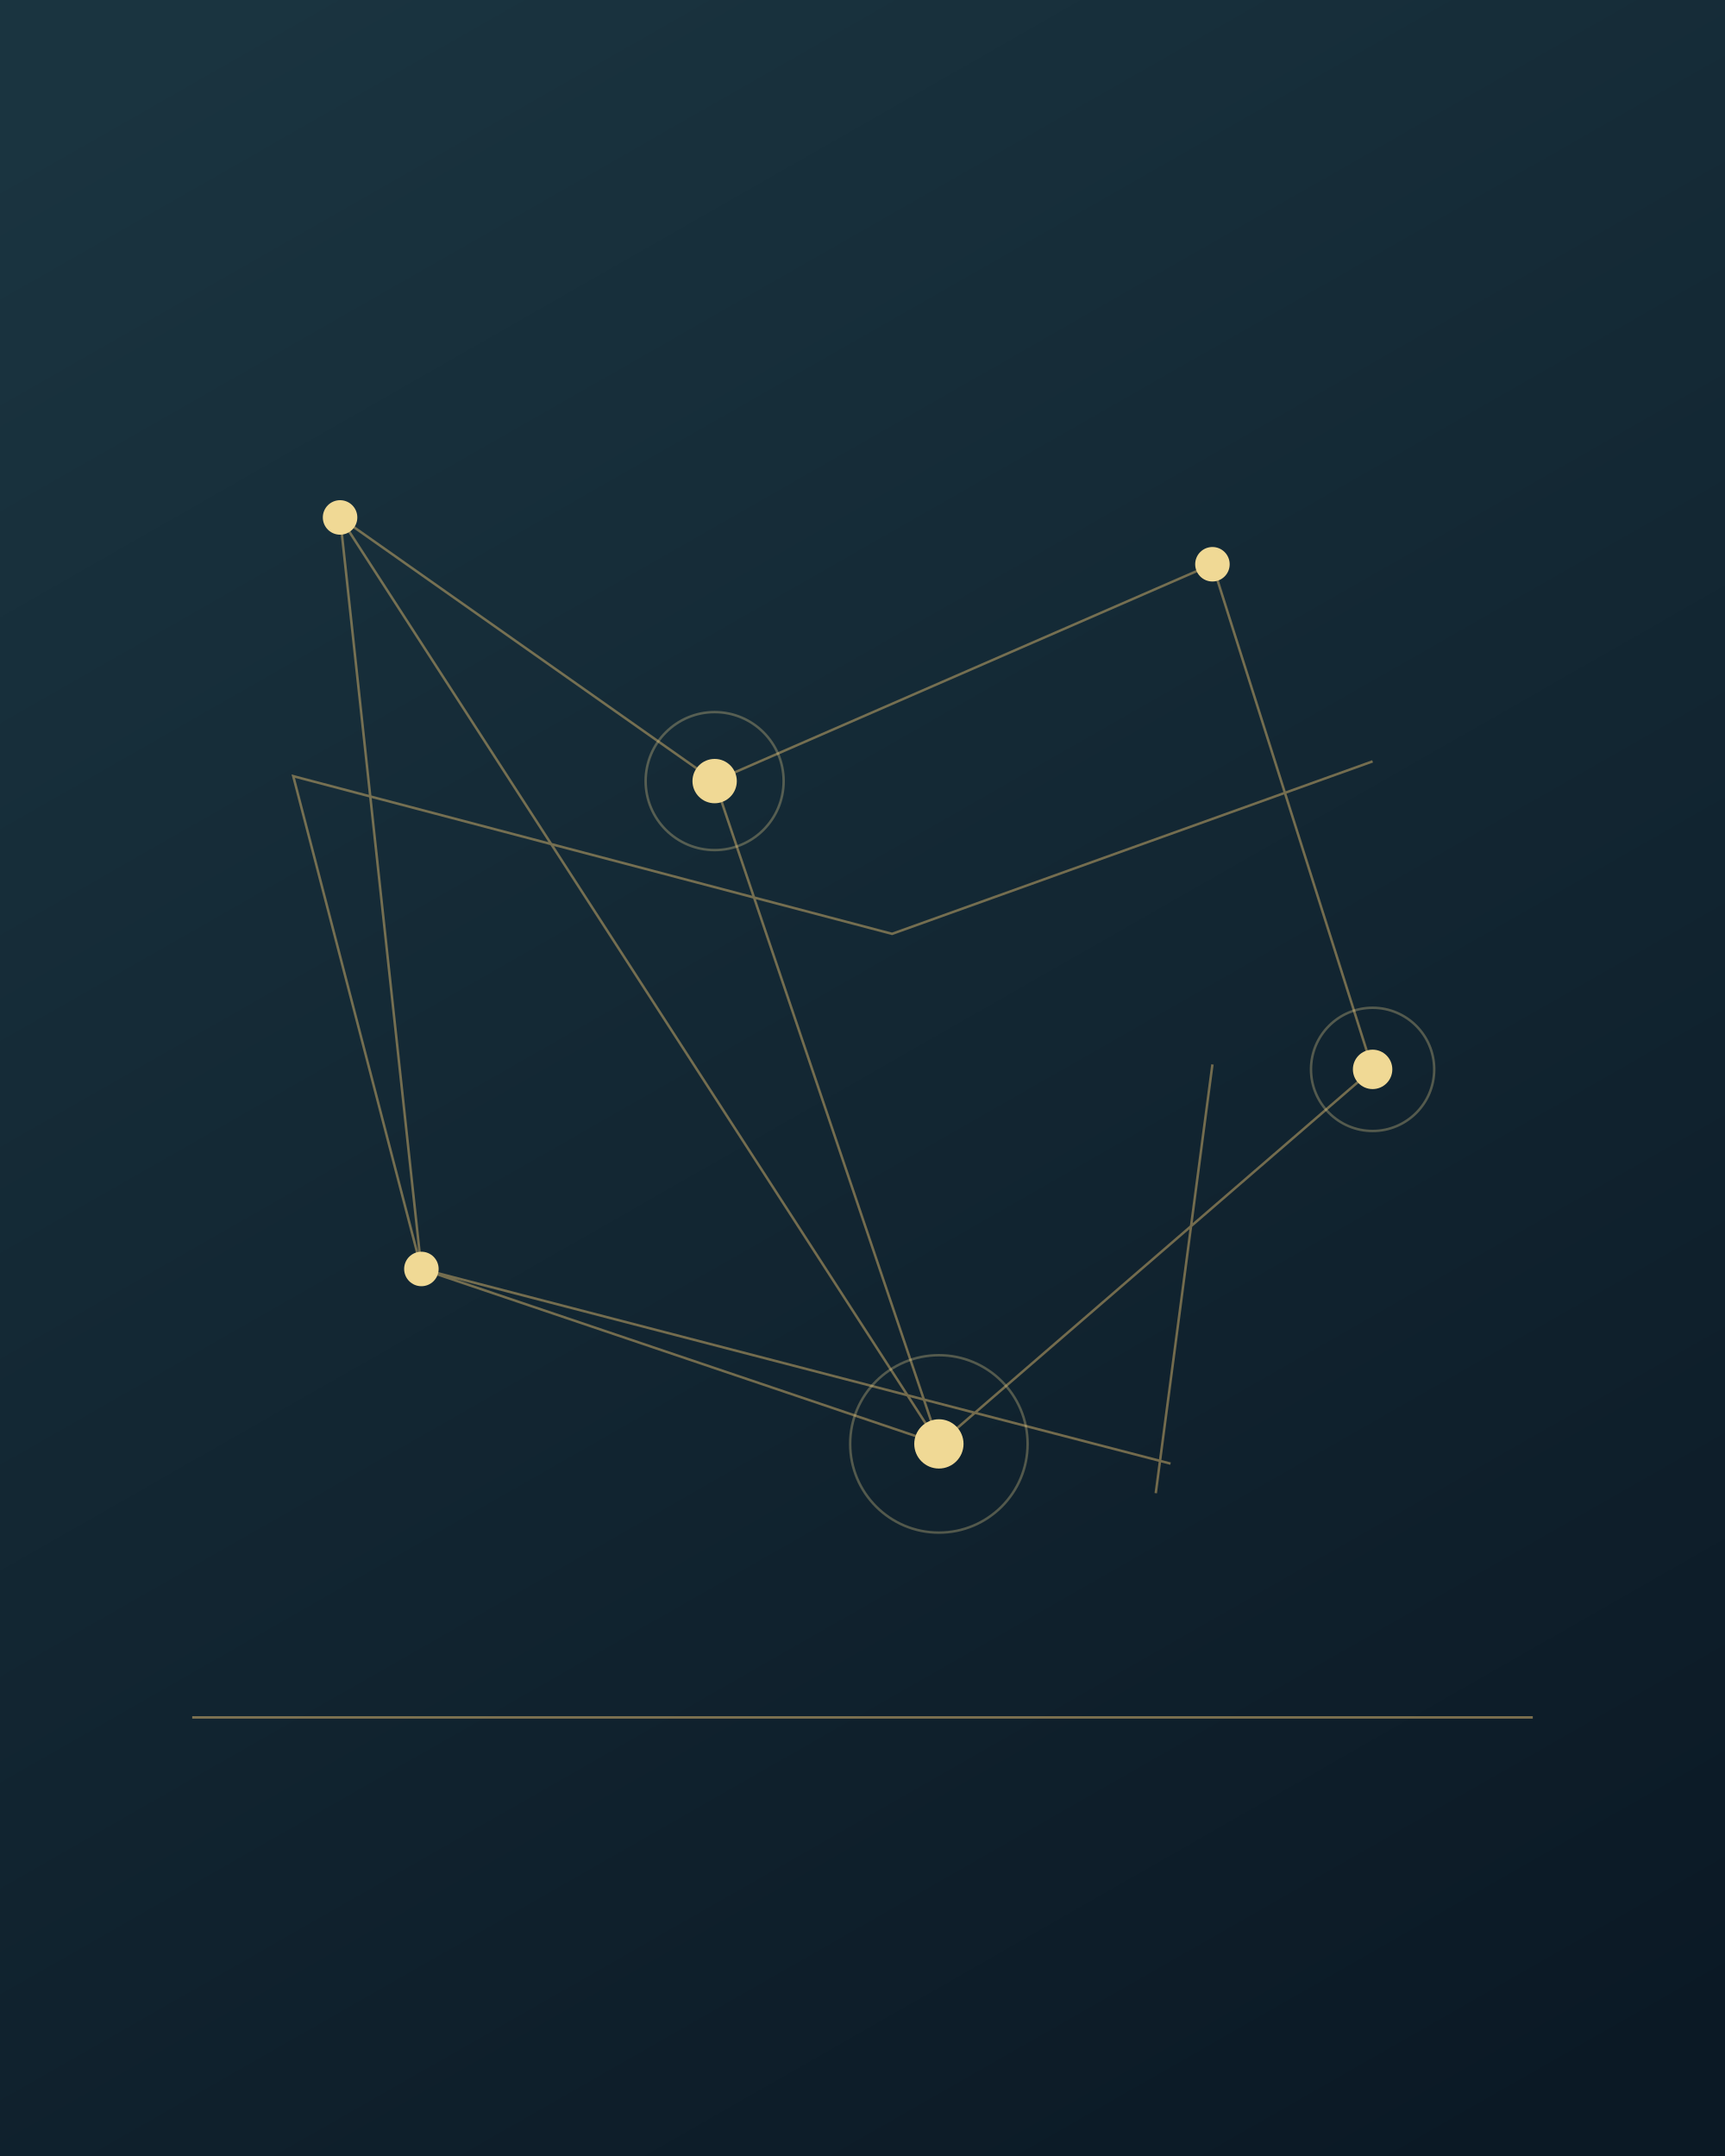
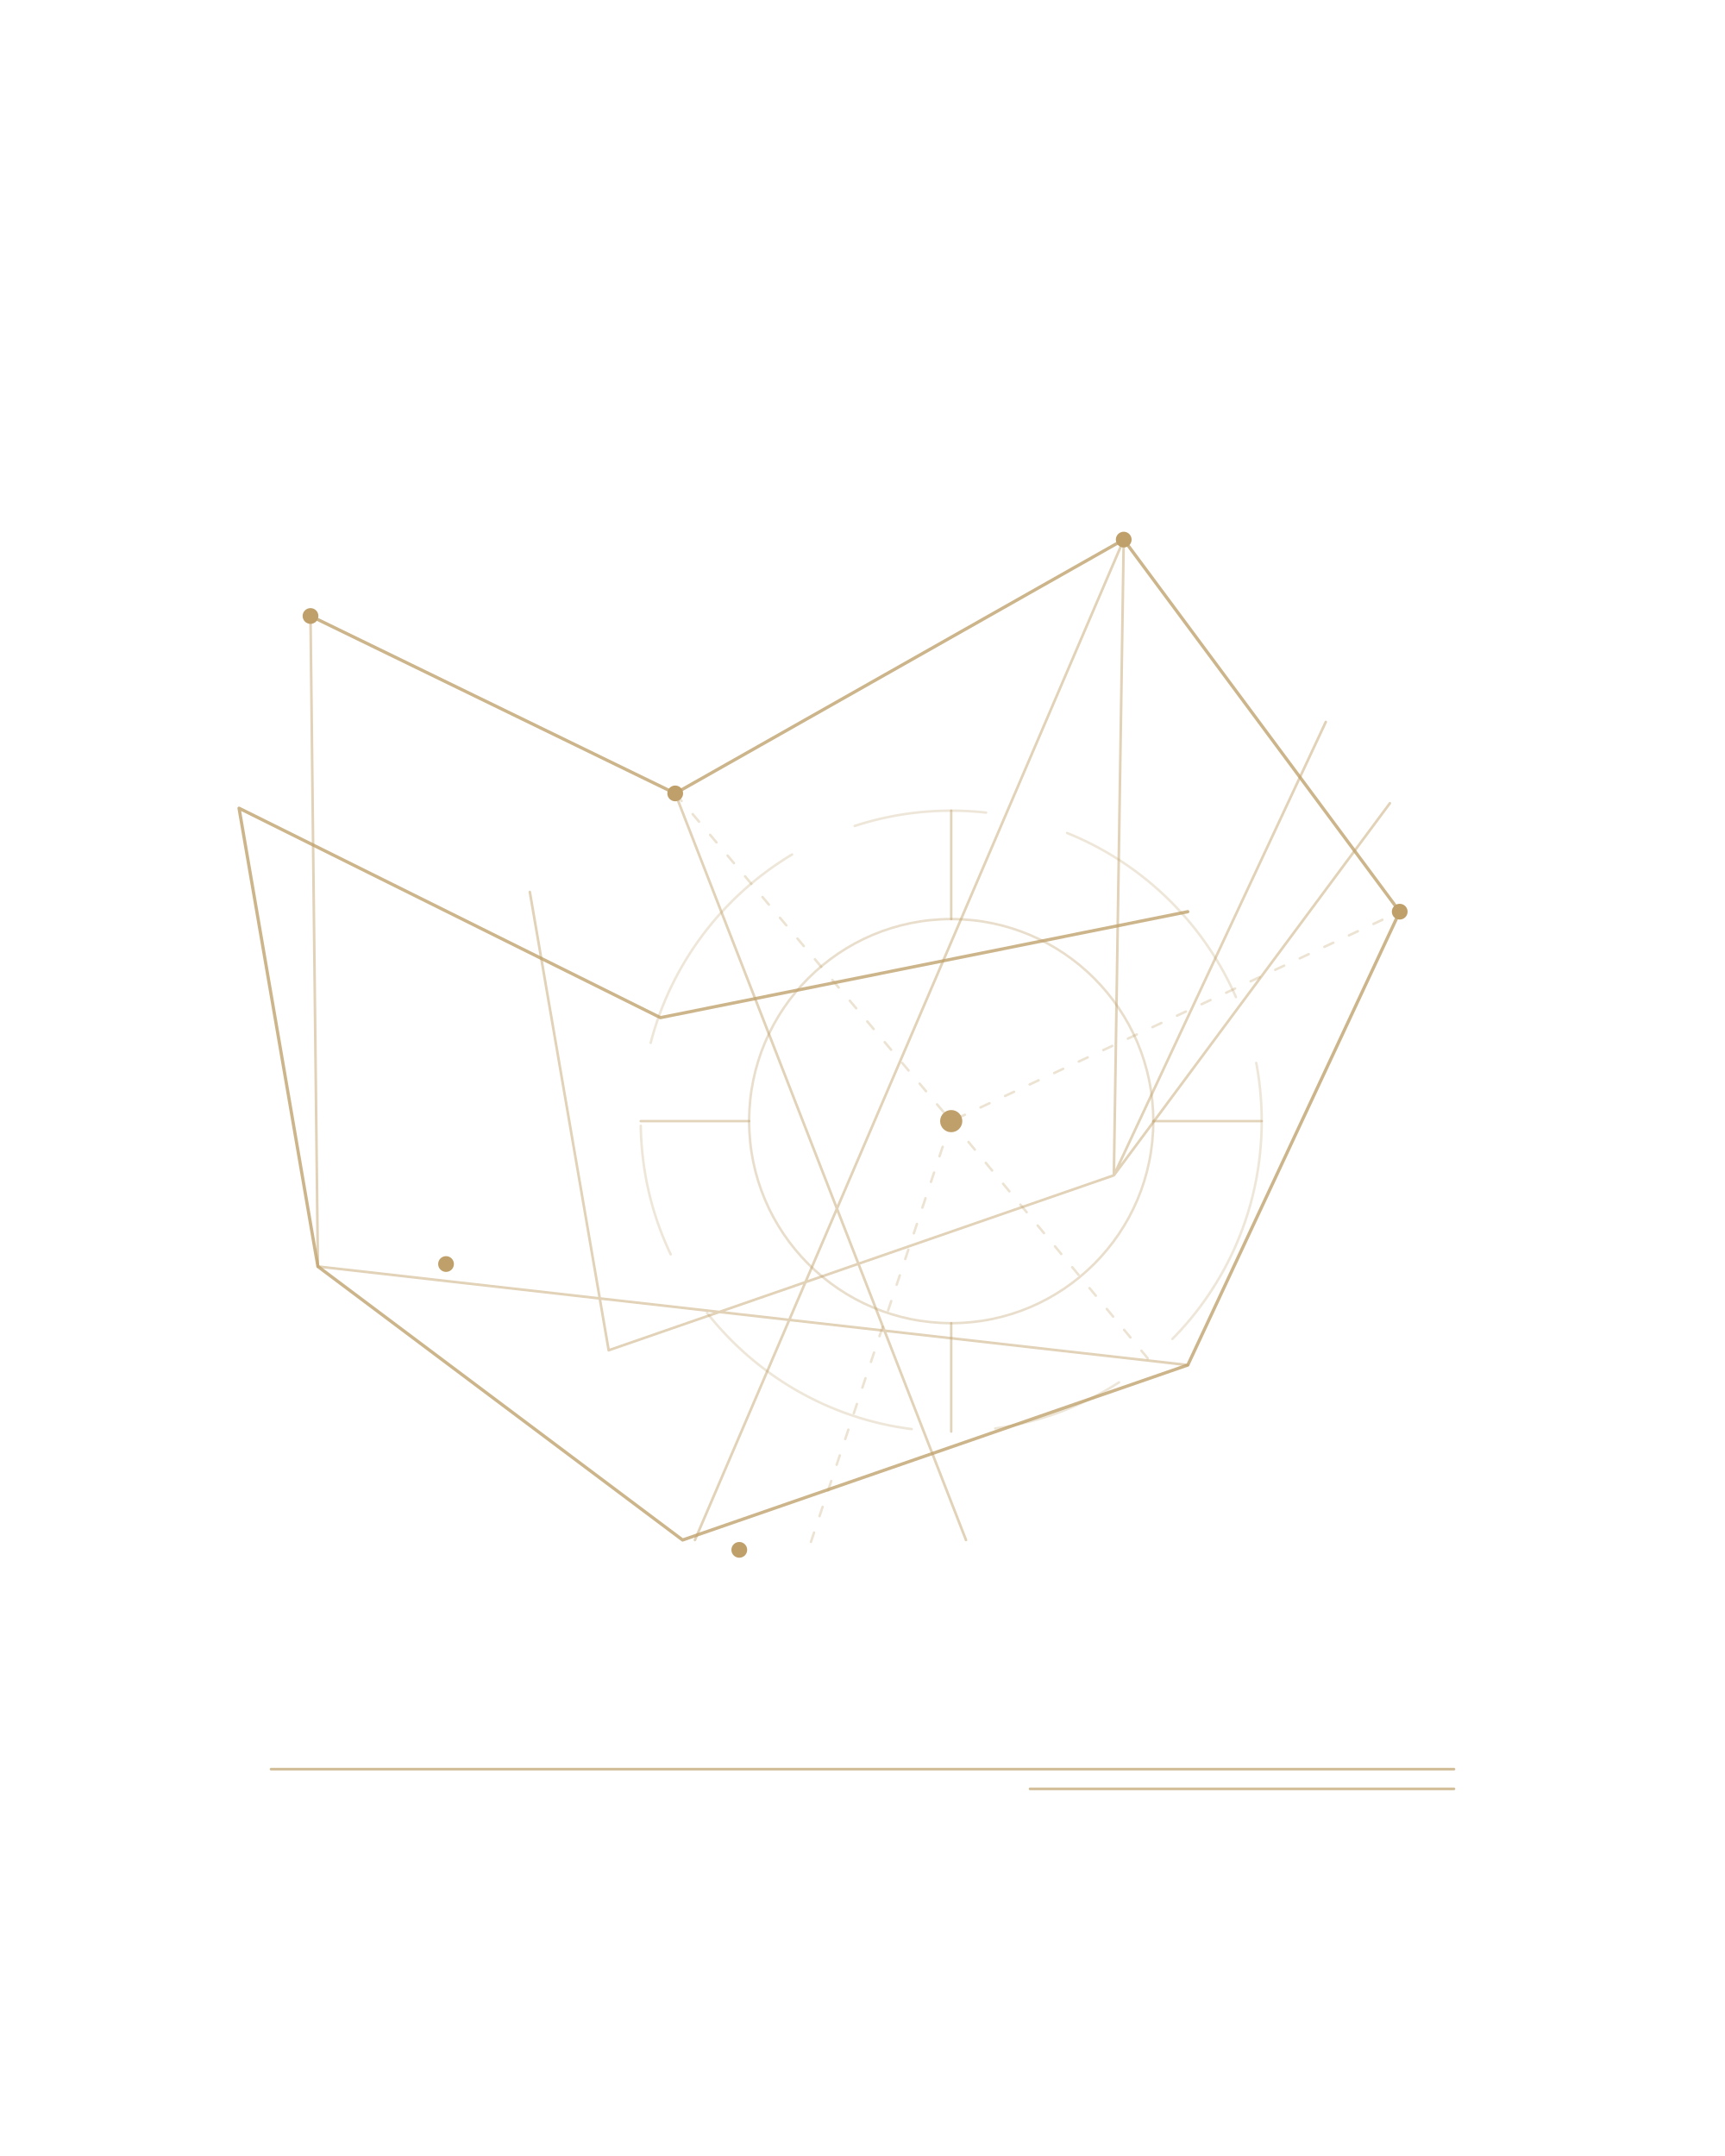
<svg xmlns="http://www.w3.org/2000/svg" viewBox="0 0 700 875" fill="none">
-   <defs>
-     <linearGradient id="b" x1="100" y1="0" x2="600" y2="875" gradientUnits="userSpaceOnUse">
-       <stop stop-color="#1a3440" />
-       <stop offset="1" stop-color="#0b1925" />
-     </linearGradient>
-   </defs>
-   <path fill="url(#b)" d="M0 0h700v875H0z" />
-   <g stroke="#d6b56d" stroke-opacity=".5">
-     <path d="m138 210 152 107 202-88 65 205-176 152-210-71-52-200 243 64 195-70M138 210l33 305 304 79M290 317l91 269m111-357L290 317m202 115-23 174M171 515l210 71m0 0 176-152m-176 152L138 210" />
+   <g stroke="#bfa06b" stroke-linecap="round" stroke-linejoin="round">
+     <path d="m126 250 148 72 182-103 112 151-86 184-205 71-148-111-32-186 171 85 214-43" stroke-opacity=".78" stroke-width="1.3" />
+     <path d="m126 250 3 264 353 40m-208-232 118 303m64-406-174 406m174-406-4 258m-205 71-32-186m32 186 205-71m0 0 112-151m-112 151 86-184" stroke-opacity=".48" stroke-width="1.05" />
+     <path d="M274 322 386 455l182-85m-182 85-58 174m58-174 82 99" stroke-opacity=".3" stroke-width="1" stroke-dasharray="4 7" />
+     <circle cx="386" cy="455" r="126" stroke-opacity=".25" stroke-width="1" stroke-dasharray="98 28 54 34" />
+     <circle cx="386" cy="455" r="82" stroke-opacity=".34" stroke-width="1" />
+     <path d="M386 329v44m0 164v44m-126-126h44m164 0h44" stroke-opacity=".46" stroke-width="1" />
+     <path d="M110 718h480m0 8H418" stroke-opacity=".68" stroke-width="1.1" />
  </g>
-   <g fill="#f0d995">
-     <circle cx="138" cy="210" r="7" />
-     <circle cx="290" cy="317" r="9" />
-     <circle cx="492" cy="229" r="7" />
-     <circle cx="557" cy="434" r="8" />
-     <circle cx="381" cy="586" r="10" />
-     <circle cx="171" cy="515" r="7" />
+   <g fill="#bfa06b">
+     <circle cx="126" cy="250" r="3.2" />
+     <circle cx="274" cy="322" r="3.2" />
+     <circle cx="456" cy="219" r="3.2" />
+     <circle cx="568" cy="370" r="3.2" />
+     <circle cx="300" cy="629" r="3.2" />
+     <circle cx="181" cy="513" r="3.2" />
  </g>
-   <g stroke="#f0d995" stroke-opacity=".3">
-     <circle cx="290" cy="317" r="28" />
-     <circle cx="381" cy="586" r="36" />
-     <circle cx="557" cy="434" r="25" />
-   </g>
-   <path d="M78 697h544" stroke="#d6b56d" stroke-opacity=".55" />
+   <circle cx="386" cy="455" r="4.5" fill="#bfa06b" />
</svg>
